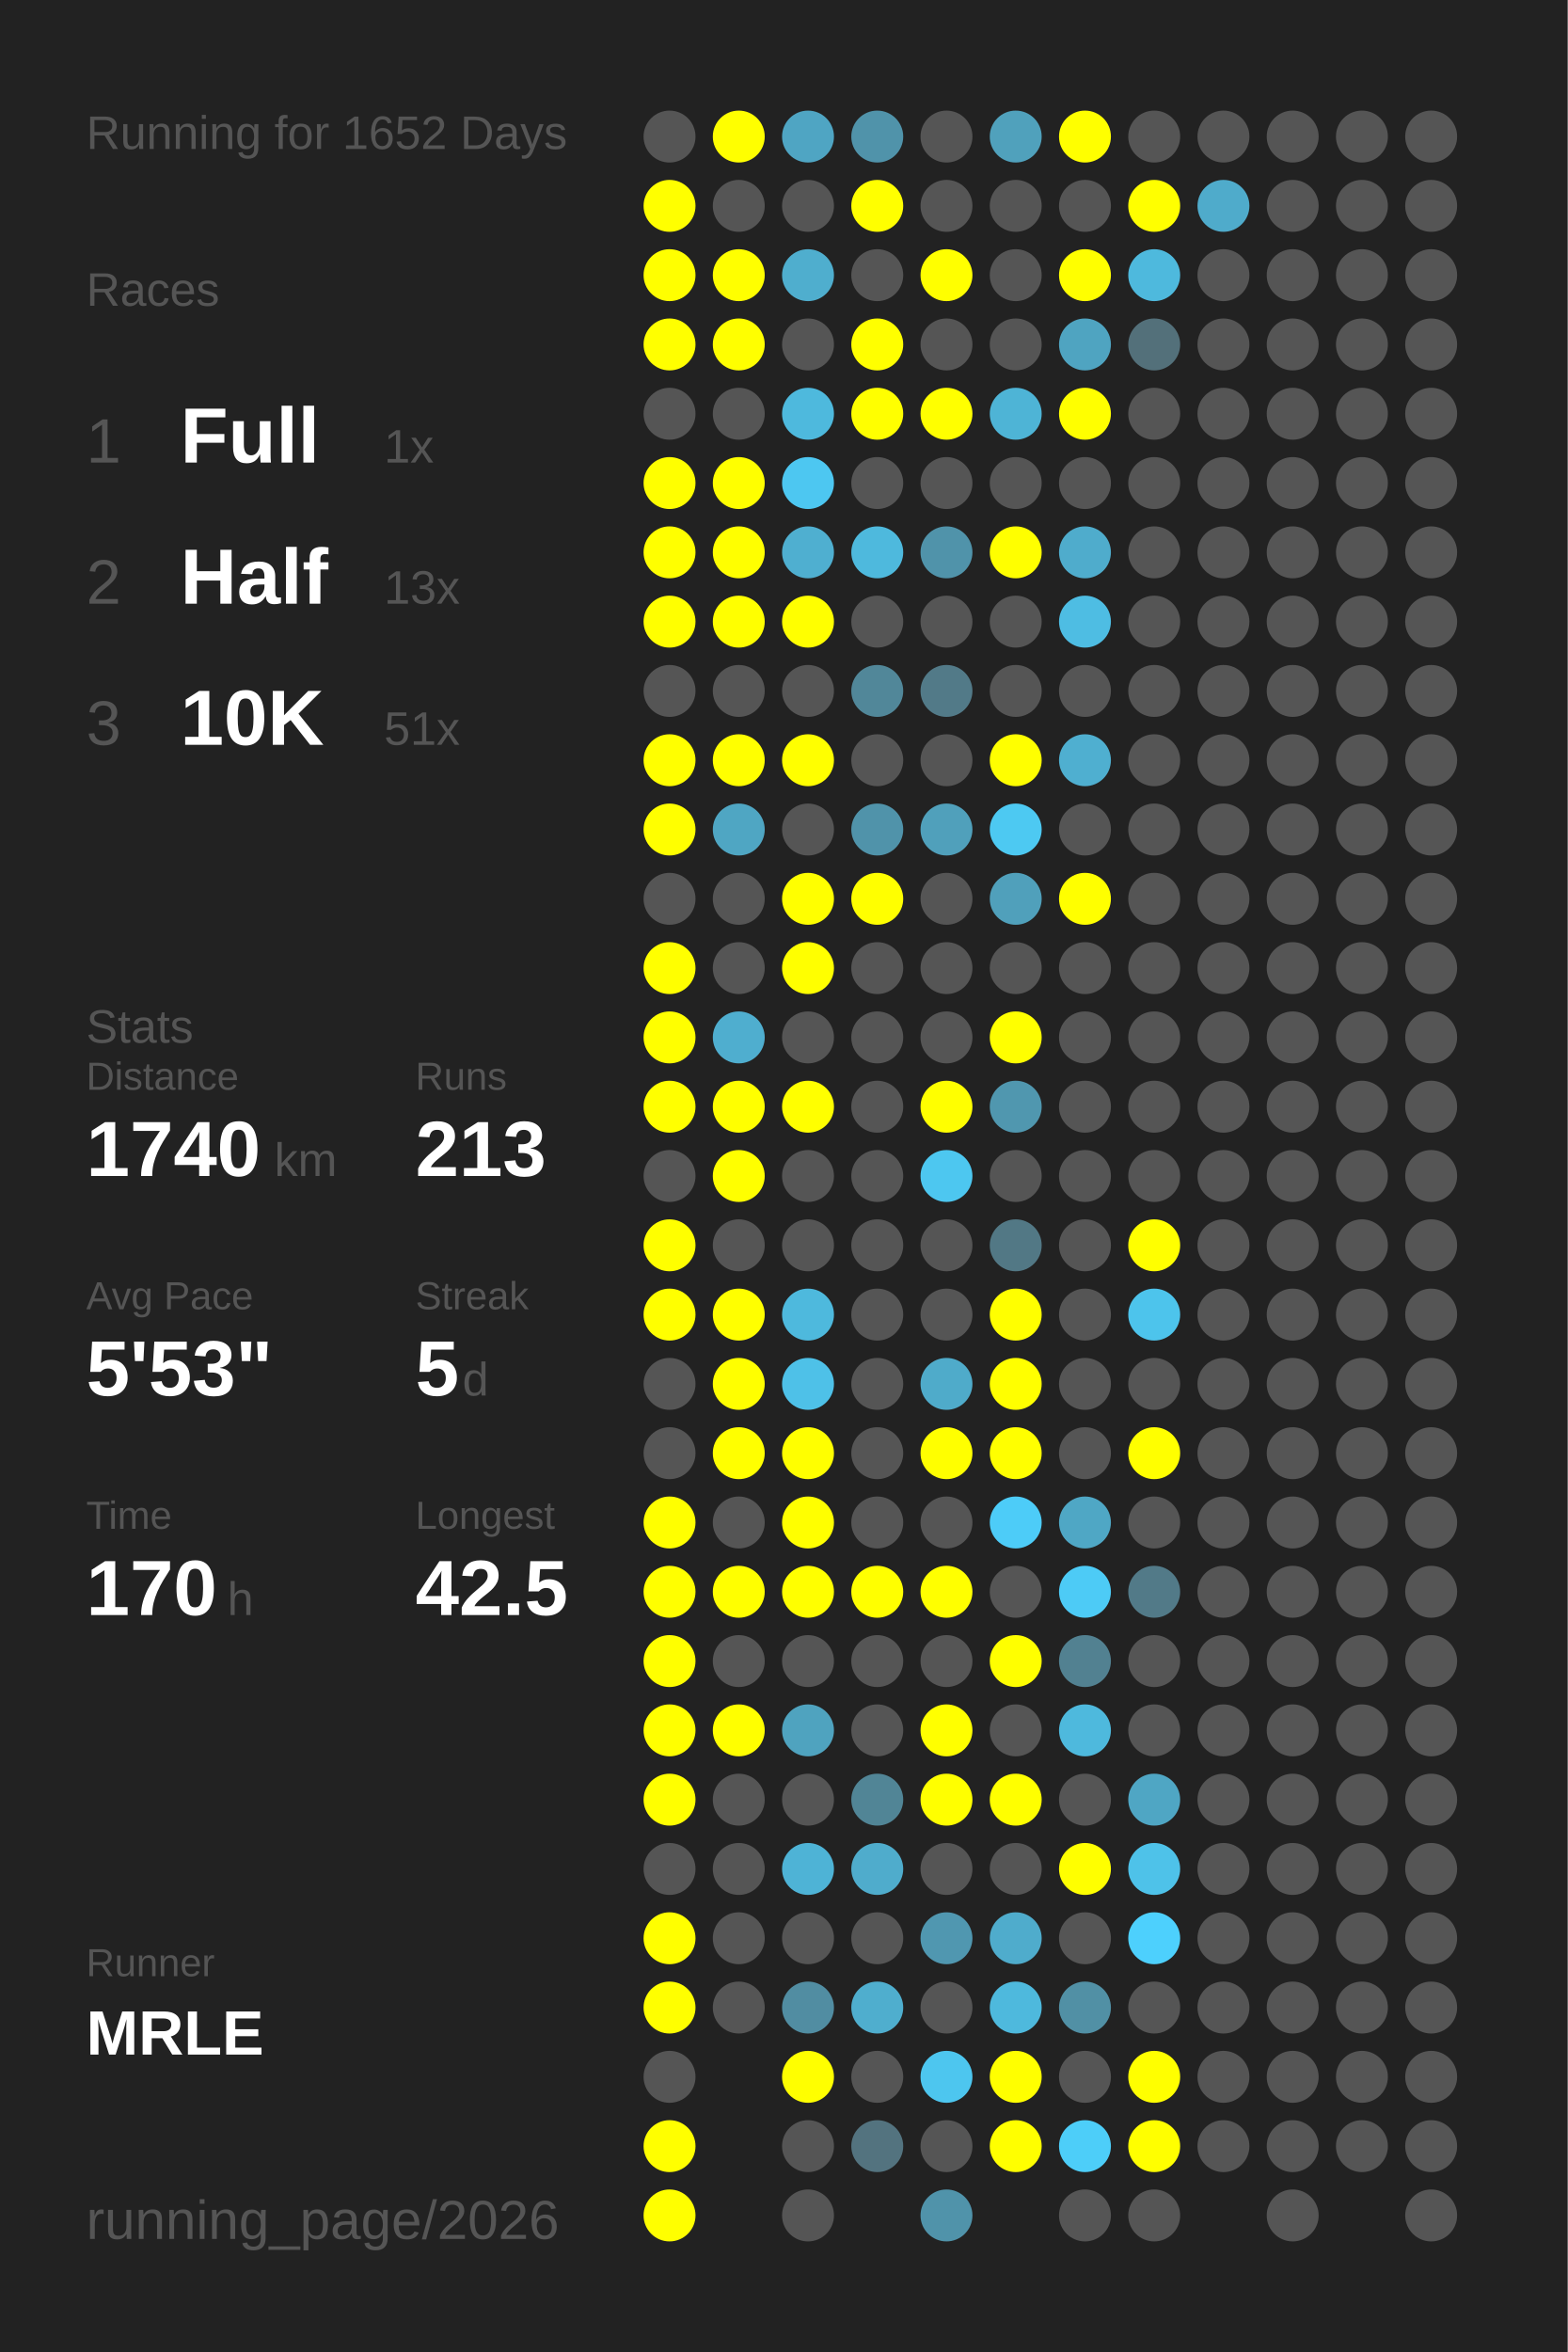
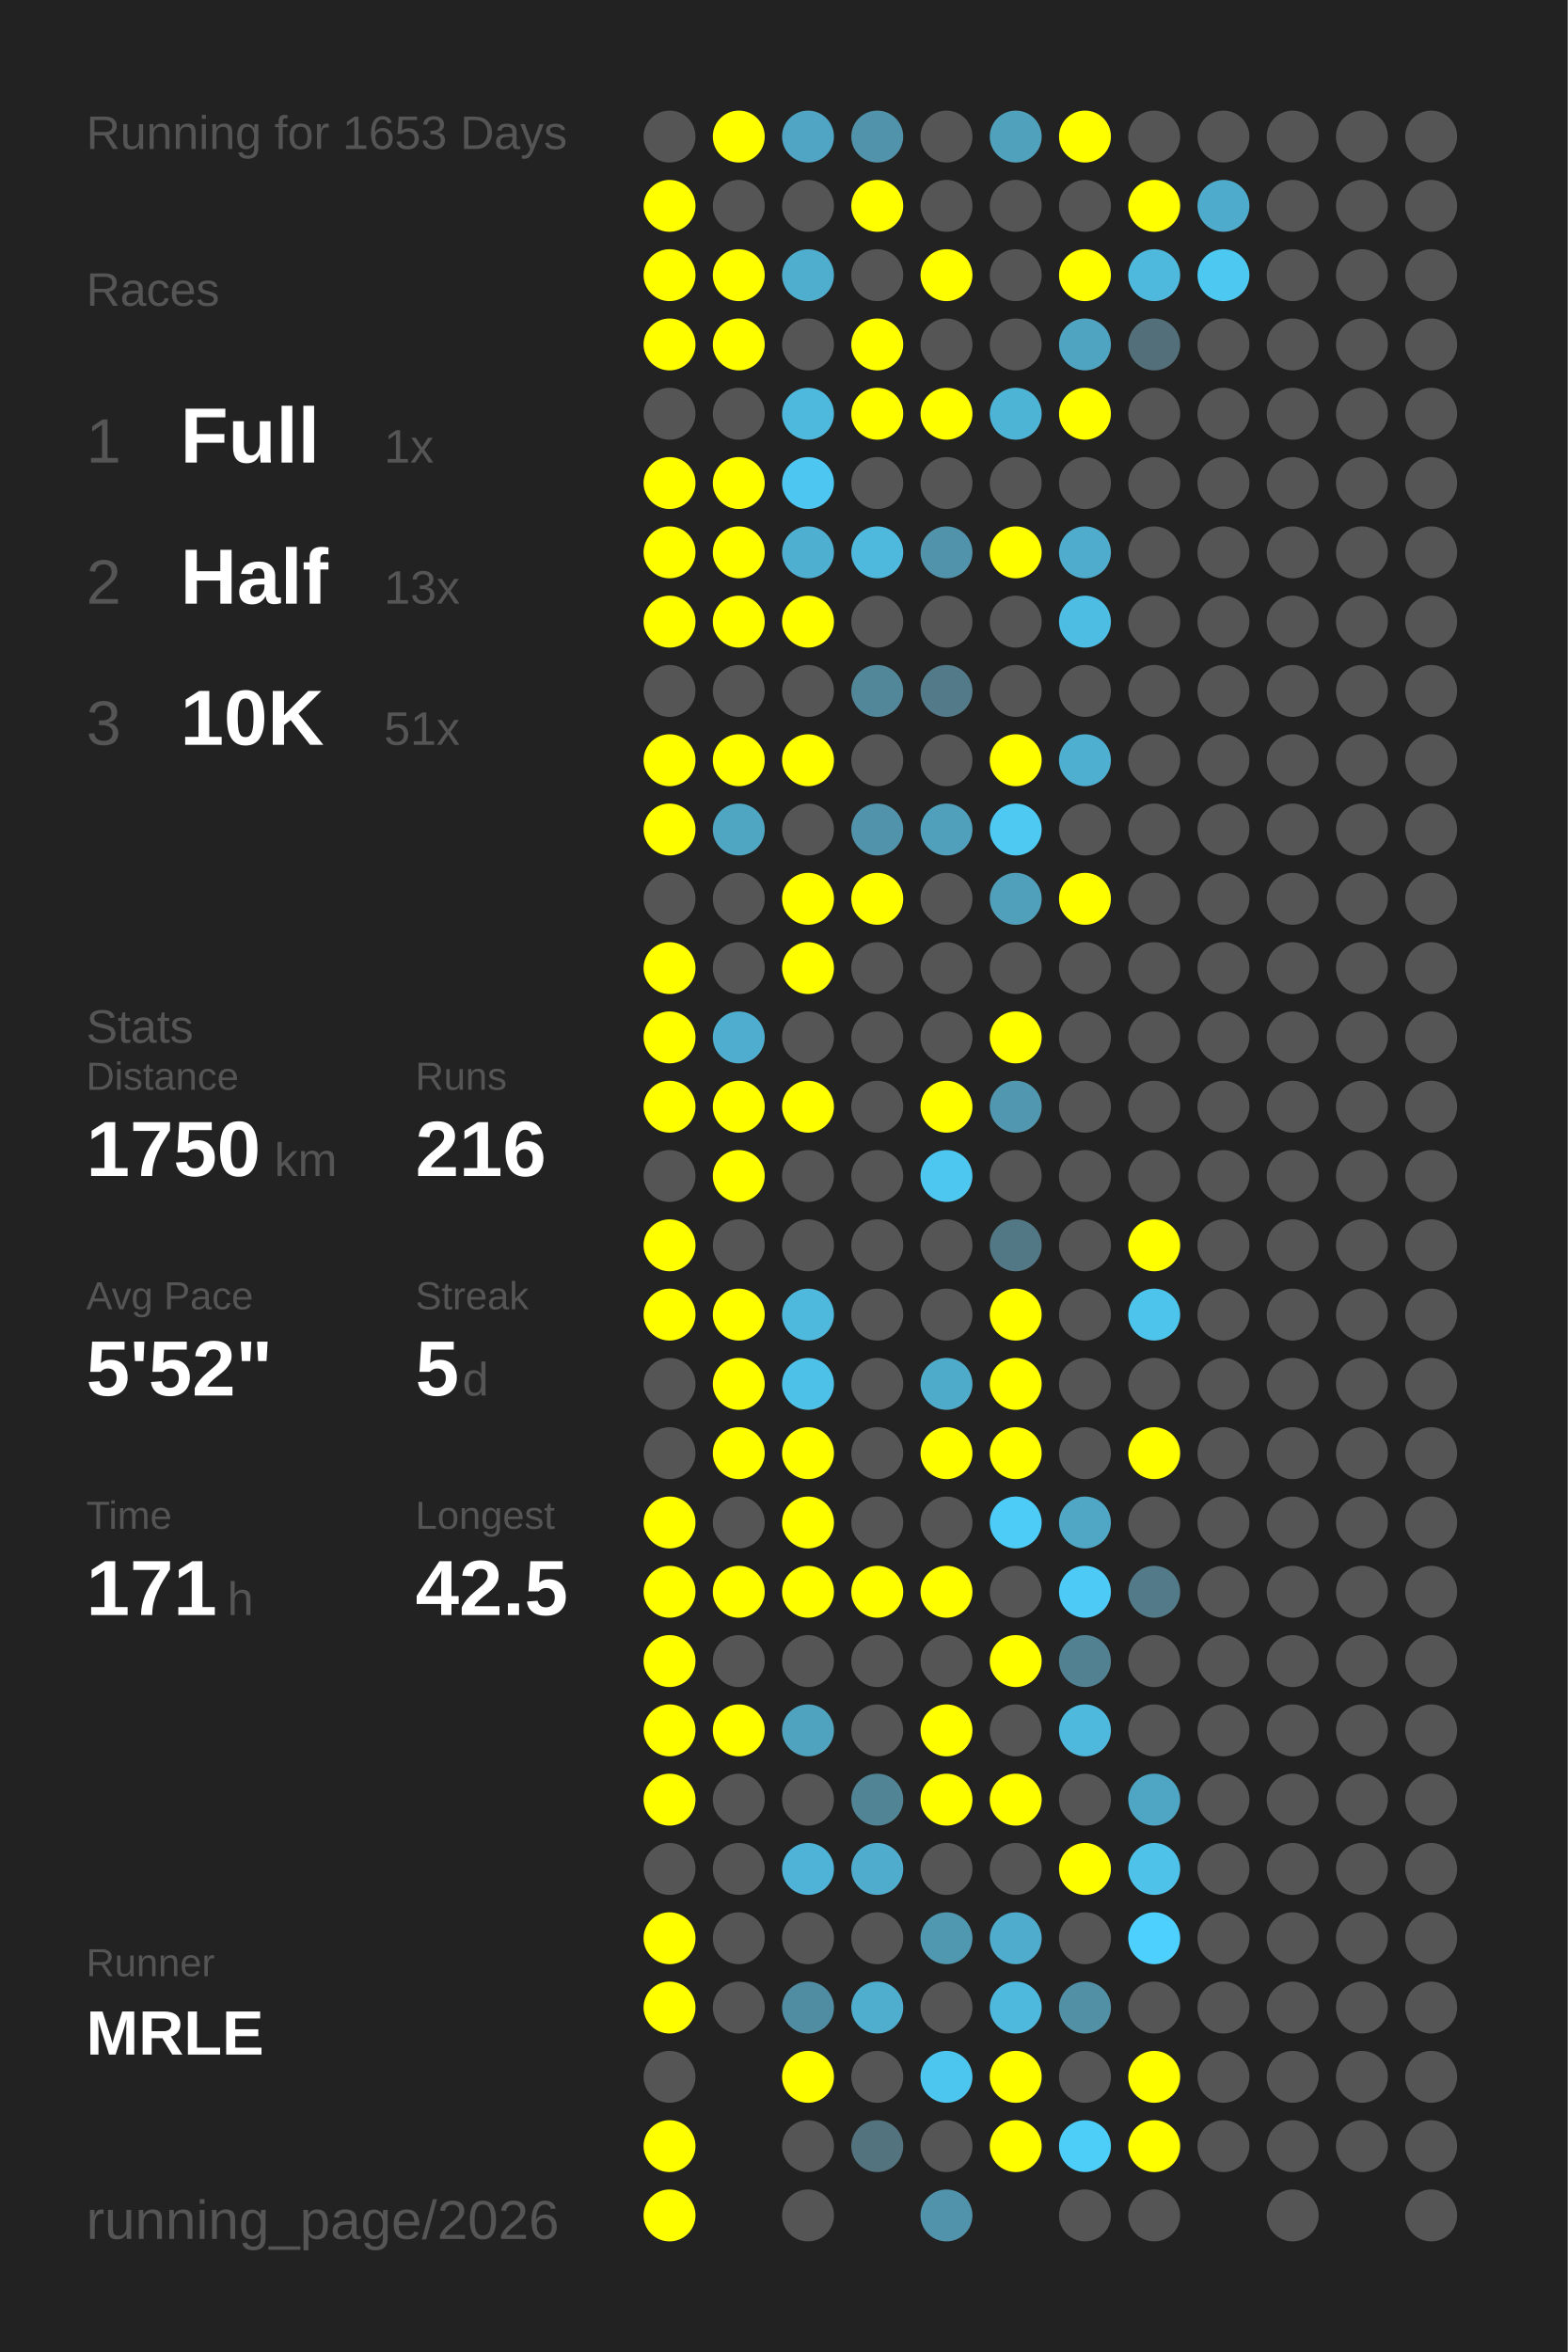
<svg xmlns="http://www.w3.org/2000/svg" baseProfile="full" height="300mm" version="1.1" viewBox="0,0,200,300" width="200mm">
  <defs />
  <rect fill="#222222" height="300" width="200" x="0" y="0" />
-   <text fill="#555555" style="font-size:6px; font-family:Arial;" x="11" y="19">Running for 1652 Days</text>
+   <text fill="#555555" style="font-size:6px; font-family:Arial;" x="11" y="19">Running for 1653 Days</text>
  <text fill="#555555" style="font-size:6px; font-family:Arial;" x="11" y="39">Races</text>
  <text fill="#555555" style="font-size:8px; font-family:Arial;" x="11" y="59">1</text>
  <text fill="#FFFFFF" style="font-size:10px; font-family:Arial; font-weight:bold;" x="23" y="59">Full</text>
  <text fill="#555555" style="font-size:6px; font-family:Arial;" x="49" y="59">1x</text>
  <text fill="#555555" style="font-size:8px; font-family:Arial;" x="11" y="77">2</text>
  <text fill="#FFFFFF" style="font-size:10px; font-family:Arial; font-weight:bold;" x="23" y="77">Half</text>
  <text fill="#555555" style="font-size:6px; font-family:Arial;" x="49" y="77">13x</text>
  <text fill="#555555" style="font-size:8px; font-family:Arial;" x="11" y="95">3</text>
  <text fill="#FFFFFF" style="font-size:10px; font-family:Arial; font-weight:bold;" x="23" y="95">10K</text>
  <text fill="#555555" style="font-size:6px; font-family:Arial;" x="49" y="95">51x</text>
  <text fill="#555555" style="font-size:6px; font-family:Arial;" x="11" y="133">Stats</text>
  <text fill="#555555" style="font-size:5px; font-family:Arial;" x="11" y="139">Distance</text>
-   <text fill="#FFFFFF" style="font-size:10px; font-family:Arial; font-weight:bold;" x="11" y="150">1740</text>
+   <text fill="#FFFFFF" style="font-size:10px; font-family:Arial; font-weight:bold;" x="11" y="150">1750</text>
  <text fill="#555555" style="font-size:6px; font-family:Arial;" x="35" y="150">km</text>
  <text fill="#555555" style="font-size:5px; font-family:Arial;" x="53" y="139">Runs</text>
-   <text fill="#FFFFFF" style="font-size:10px; font-family:Arial; font-weight:bold;" x="53" y="150">213</text>
+   <text fill="#FFFFFF" style="font-size:10px; font-family:Arial; font-weight:bold;" x="53" y="150">216</text>
  <text fill="#555555" style="font-size:5px; font-family:Arial;" x="11" y="167">Avg Pace</text>
-   <text fill="#FFFFFF" style="font-size:10px; font-family:Arial; font-weight:bold;" x="11" y="178">5'53"</text>
+   <text fill="#FFFFFF" style="font-size:10px; font-family:Arial; font-weight:bold;" x="11" y="178">5'52"</text>
  <text fill="#555555" style="font-size:5px; font-family:Arial;" x="53" y="167">Streak</text>
  <text fill="#FFFFFF" style="font-size:10px; font-family:Arial; font-weight:bold;" x="53" y="178">5</text>
  <text fill="#555555" style="font-size:6px; font-family:Arial;" x="59" y="178">d</text>
  <text fill="#555555" style="font-size:5px; font-family:Arial;" x="11" y="195">Time</text>
-   <text fill="#FFFFFF" style="font-size:10px; font-family:Arial; font-weight:bold;" x="11" y="206">170</text>
+   <text fill="#FFFFFF" style="font-size:10px; font-family:Arial; font-weight:bold;" x="11" y="206">171</text>
  <text fill="#555555" style="font-size:6px; font-family:Arial;" x="29" y="206">h</text>
  <text fill="#555555" style="font-size:5px; font-family:Arial;" x="53" y="195">Longest</text>
  <text fill="#FFFFFF" style="font-size:10px; font-family:Arial; font-weight:bold;" x="53" y="206">42.5</text>
  <text fill="#555555" style="font-size:5px; font-family:Arial;" x="11" y="252.065">Runner</text>
  <text fill="#FFFFFF" style="font-size:8px; font-family:Arial; font-weight:bold;" x="11" y="262.065">MRLE</text>
  <text fill="#555555" style="font-size:7px; font-family:Arial;" x="11" y="285.581">running_page/2026</text>
  <circle cx="85.417" cy="17.419" fill="#555555" r="3.312" />
  <circle cx="85.417" cy="26.258" fill="#FFFF00" r="3.312" />
  <circle cx="85.417" cy="35.097" fill="#FFFF00" r="3.312" />
  <circle cx="85.417" cy="43.935" fill="#FFFF00" r="3.312" />
  <circle cx="85.417" cy="52.774" fill="#555555" r="3.312" />
  <circle cx="85.417" cy="61.613" fill="#FFFF00" r="3.312" />
  <circle cx="85.417" cy="70.452" fill="#FFFF00" r="3.312" />
  <circle cx="85.417" cy="79.29" fill="#FFFF00" r="3.312" />
  <circle cx="85.417" cy="88.129" fill="#555555" r="3.312" />
  <circle cx="85.417" cy="96.968" fill="#FFFF00" r="3.312" />
  <circle cx="85.417" cy="105.806" fill="#FFFF00" r="3.312" />
  <circle cx="85.417" cy="114.645" fill="#555555" r="3.312" />
  <circle cx="85.417" cy="123.484" fill="#FFFF00" r="3.312" />
  <circle cx="85.417" cy="132.323" fill="#FFFF00" r="3.312" />
  <circle cx="85.417" cy="141.161" fill="#FFFF00" r="3.312" />
  <circle cx="85.417" cy="150" fill="#555555" r="3.312" />
  <circle cx="85.417" cy="158.839" fill="#FFFF00" r="3.312" />
  <circle cx="85.417" cy="167.677" fill="#FFFF00" r="3.312" />
  <circle cx="85.417" cy="176.516" fill="#555555" r="3.312" />
  <circle cx="85.417" cy="185.355" fill="#555555" r="3.312" />
  <circle cx="85.417" cy="194.194" fill="#FFFF00" r="3.312" />
  <circle cx="85.417" cy="203.032" fill="#FFFF00" r="3.312" />
  <circle cx="85.417" cy="211.871" fill="#FFFF00" r="3.312" />
  <circle cx="85.417" cy="220.71" fill="#FFFF00" r="3.312" />
  <circle cx="85.417" cy="229.548" fill="#FFFF00" r="3.312" />
  <circle cx="85.417" cy="238.387" fill="#555555" r="3.312" />
  <circle cx="85.417" cy="247.226" fill="#FFFF00" r="3.312" />
  <circle cx="85.417" cy="256.065" fill="#FFFF00" r="3.312" />
  <circle cx="85.417" cy="264.903" fill="#555555" r="3.312" />
  <circle cx="85.417" cy="273.742" fill="#FFFF00" r="3.312" />
  <circle cx="85.417" cy="282.581" fill="#FFFF00" r="3.312" />
  <circle cx="94.25" cy="17.419" fill="#FFFF00" r="3.312" />
  <circle cx="94.25" cy="26.258" fill="#555555" r="3.312" />
  <circle cx="94.25" cy="35.097" fill="#FFFF00" r="3.312" />
  <circle cx="94.25" cy="43.935" fill="#FFFF00" r="3.312" />
  <circle cx="94.25" cy="52.774" fill="#555555" r="3.312" />
  <circle cx="94.25" cy="61.613" fill="#FFFF00" r="3.312" />
  <circle cx="94.25" cy="70.452" fill="#FFFF00" r="3.312" />
  <circle cx="94.25" cy="79.29" fill="#FFFF00" r="3.312" />
  <circle cx="94.25" cy="88.129" fill="#555555" r="3.312" />
  <circle cx="94.25" cy="96.968" fill="#FFFF00" r="3.312" />
  <circle cx="94.25" cy="105.806" fill="#4fa6c3" r="3.312" />
  <circle cx="94.25" cy="114.645" fill="#555555" r="3.312" />
  <circle cx="94.25" cy="123.484" fill="#555555" r="3.312" />
  <circle cx="94.25" cy="132.323" fill="#4faecf" r="3.312" />
  <circle cx="94.25" cy="141.161" fill="#FFFF00" r="3.312" />
  <circle cx="94.25" cy="150" fill="#FFFF00" r="3.312" />
  <circle cx="94.25" cy="158.839" fill="#555555" r="3.312" />
  <circle cx="94.25" cy="167.677" fill="#FFFF00" r="3.312" />
  <circle cx="94.25" cy="176.516" fill="#FFFF00" r="3.312" />
  <circle cx="94.25" cy="185.355" fill="#FFFF00" r="3.312" />
  <circle cx="94.25" cy="194.194" fill="#555555" r="3.312" />
  <circle cx="94.25" cy="203.032" fill="#FFFF00" r="3.312" />
  <circle cx="94.25" cy="211.871" fill="#555555" r="3.312" />
  <circle cx="94.25" cy="220.71" fill="#FFFF00" r="3.312" />
  <circle cx="94.25" cy="229.548" fill="#555555" r="3.312" />
  <circle cx="94.25" cy="238.387" fill="#555555" r="3.312" />
  <circle cx="94.25" cy="247.226" fill="#555555" r="3.312" />
  <circle cx="94.25" cy="256.065" fill="#555555" r="3.312" />
  <circle cx="103.083" cy="17.419" fill="#4fa5c3" r="3.312" />
  <circle cx="103.083" cy="26.258" fill="#555555" r="3.312" />
  <circle cx="103.083" cy="35.097" fill="#4faece" r="3.312" />
  <circle cx="103.083" cy="43.935" fill="#555555" r="3.312" />
  <circle cx="103.083" cy="52.774" fill="#4eb9dd" r="3.312" />
  <circle cx="103.083" cy="61.613" fill="#4dc7f1" r="3.312" />
  <circle cx="103.083" cy="70.452" fill="#4fafd0" r="3.312" />
  <circle cx="103.083" cy="79.29" fill="#FFFF00" r="3.312" />
  <circle cx="103.083" cy="88.129" fill="#555555" r="3.312" />
  <circle cx="103.083" cy="96.968" fill="#FFFF00" r="3.312" />
  <circle cx="103.083" cy="105.806" fill="#555555" r="3.312" />
  <circle cx="103.083" cy="114.645" fill="#FFFF00" r="3.312" />
  <circle cx="103.083" cy="123.484" fill="#FFFF00" r="3.312" />
  <circle cx="103.083" cy="132.323" fill="#555555" r="3.312" />
  <circle cx="103.083" cy="141.161" fill="#FFFF00" r="3.312" />
  <circle cx="103.083" cy="150" fill="#555555" r="3.312" />
  <circle cx="103.083" cy="158.839" fill="#555555" r="3.312" />
  <circle cx="103.083" cy="167.677" fill="#4eb9dd" r="3.312" />
  <circle cx="103.083" cy="176.516" fill="#4ec1e8" r="3.312" />
  <circle cx="103.083" cy="185.355" fill="#FFFF00" r="3.312" />
  <circle cx="103.083" cy="194.194" fill="#FFFF00" r="3.312" />
  <circle cx="103.083" cy="203.032" fill="#FFFF00" r="3.312" />
  <circle cx="103.083" cy="211.871" fill="#555555" r="3.312" />
  <circle cx="103.083" cy="220.71" fill="#4fa3bf" r="3.312" />
  <circle cx="103.083" cy="229.548" fill="#555555" r="3.312" />
  <circle cx="103.083" cy="238.387" fill="#4eb3d6" r="3.312" />
  <circle cx="103.083" cy="247.226" fill="#555555" r="3.312" />
  <circle cx="103.083" cy="256.065" fill="#518da2" r="3.312" />
  <circle cx="103.083" cy="264.903" fill="#FFFF00" r="3.312" />
  <circle cx="103.083" cy="273.742" fill="#555555" r="3.312" />
  <circle cx="103.083" cy="282.581" fill="#555555" r="3.312" />
  <circle cx="111.917" cy="17.419" fill="#5093aa" r="3.312" />
  <circle cx="111.917" cy="26.258" fill="#FFFF00" r="3.312" />
  <circle cx="111.917" cy="35.097" fill="#555555" r="3.312" />
  <circle cx="111.917" cy="43.935" fill="#FFFF00" r="3.312" />
  <circle cx="111.917" cy="52.774" fill="#FFFF00" r="3.312" />
  <circle cx="111.917" cy="61.613" fill="#555555" r="3.312" />
  <circle cx="111.917" cy="70.452" fill="#4eb9dd" r="3.312" />
  <circle cx="111.917" cy="79.29" fill="#555555" r="3.312" />
  <circle cx="111.917" cy="88.129" fill="#518799" r="3.312" />
  <circle cx="111.917" cy="96.968" fill="#555555" r="3.312" />
  <circle cx="111.917" cy="105.806" fill="#5093aa" r="3.312" />
  <circle cx="111.917" cy="114.645" fill="#FFFF00" r="3.312" />
  <circle cx="111.917" cy="123.484" fill="#555555" r="3.312" />
  <circle cx="111.917" cy="132.323" fill="#555555" r="3.312" />
  <circle cx="111.917" cy="141.161" fill="#555555" r="3.312" />
  <circle cx="111.917" cy="150" fill="#555555" r="3.312" />
  <circle cx="111.917" cy="158.839" fill="#555555" r="3.312" />
  <circle cx="111.917" cy="167.677" fill="#555555" r="3.312" />
  <circle cx="111.917" cy="176.516" fill="#555555" r="3.312" />
  <circle cx="111.917" cy="185.355" fill="#555555" r="3.312" />
  <circle cx="111.917" cy="194.194" fill="#555555" r="3.312" />
  <circle cx="111.917" cy="203.032" fill="#FFFF00" r="3.312" />
  <circle cx="111.917" cy="211.871" fill="#555555" r="3.312" />
  <circle cx="111.917" cy="220.71" fill="#555555" r="3.312" />
  <circle cx="111.917" cy="229.548" fill="#518596" r="3.312" />
  <circle cx="111.917" cy="238.387" fill="#4faccc" r="3.312" />
  <circle cx="111.917" cy="247.226" fill="#555555" r="3.312" />
  <circle cx="111.917" cy="256.065" fill="#4faece" r="3.312" />
  <circle cx="111.917" cy="264.903" fill="#555555" r="3.312" />
  <circle cx="111.917" cy="273.742" fill="#53737f" r="3.312" />
  <circle cx="120.75" cy="17.419" fill="#555555" r="3.312" />
  <circle cx="120.75" cy="26.258" fill="#555555" r="3.312" />
  <circle cx="120.75" cy="35.097" fill="#FFFF00" r="3.312" />
  <circle cx="120.75" cy="43.935" fill="#555555" r="3.312" />
  <circle cx="120.75" cy="52.774" fill="#FFFF00" r="3.312" />
  <circle cx="120.75" cy="61.613" fill="#555555" r="3.312" />
  <circle cx="120.75" cy="70.452" fill="#5093aa" r="3.312" />
  <circle cx="120.75" cy="79.29" fill="#555555" r="3.312" />
  <circle cx="120.75" cy="88.129" fill="#527a88" r="3.312" />
  <circle cx="120.75" cy="96.968" fill="#555555" r="3.312" />
  <circle cx="120.75" cy="105.806" fill="#50a0bb" r="3.312" />
  <circle cx="120.75" cy="114.645" fill="#555555" r="3.312" />
  <circle cx="120.75" cy="123.484" fill="#555555" r="3.312" />
  <circle cx="120.75" cy="132.323" fill="#555555" r="3.312" />
  <circle cx="120.75" cy="141.161" fill="#FFFF00" r="3.312" />
  <circle cx="120.75" cy="150" fill="#4dc7f0" r="3.312" />
  <circle cx="120.75" cy="158.839" fill="#555555" r="3.312" />
  <circle cx="120.75" cy="167.677" fill="#555555" r="3.312" />
  <circle cx="120.75" cy="176.516" fill="#4fabca" r="3.312" />
  <circle cx="120.75" cy="185.355" fill="#FFFF00" r="3.312" />
  <circle cx="120.75" cy="194.194" fill="#555555" r="3.312" />
  <circle cx="120.75" cy="203.032" fill="#FFFF00" r="3.312" />
  <circle cx="120.75" cy="211.871" fill="#555555" r="3.312" />
  <circle cx="120.75" cy="220.71" fill="#FFFF00" r="3.312" />
  <circle cx="120.75" cy="229.548" fill="#FFFF00" r="3.312" />
  <circle cx="120.75" cy="238.387" fill="#555555" r="3.312" />
  <circle cx="120.75" cy="247.226" fill="#5097b0" r="3.312" />
  <circle cx="120.75" cy="256.065" fill="#555555" r="3.312" />
  <circle cx="120.75" cy="264.903" fill="#4dc6ef" r="3.312" />
  <circle cx="120.75" cy="273.742" fill="#555555" r="3.312" />
  <circle cx="120.75" cy="282.581" fill="#5093aa" r="3.312" />
  <circle cx="129.583" cy="17.419" fill="#50a1bc" r="3.312" />
  <circle cx="129.583" cy="26.258" fill="#555555" r="3.312" />
  <circle cx="129.583" cy="35.097" fill="#555555" r="3.312" />
  <circle cx="129.583" cy="43.935" fill="#555555" r="3.312" />
  <circle cx="129.583" cy="52.774" fill="#4eb4d6" r="3.312" />
  <circle cx="129.583" cy="61.613" fill="#555555" r="3.312" />
  <circle cx="129.583" cy="70.452" fill="#FFFF00" r="3.312" />
  <circle cx="129.583" cy="79.29" fill="#555555" r="3.312" />
  <circle cx="129.583" cy="88.129" fill="#555555" r="3.312" />
  <circle cx="129.583" cy="96.968" fill="#FFFF00" r="3.312" />
  <circle cx="129.583" cy="105.806" fill="#4dc9f2" r="3.312" />
  <circle cx="129.583" cy="114.645" fill="#50a0bb" r="3.312" />
  <circle cx="129.583" cy="123.484" fill="#555555" r="3.312" />
  <circle cx="129.583" cy="132.323" fill="#FFFF00" r="3.312" />
  <circle cx="129.583" cy="141.161" fill="#5097af" r="3.312" />
  <circle cx="129.583" cy="150" fill="#555555" r="3.312" />
  <circle cx="129.583" cy="158.839" fill="#527885" r="3.312" />
  <circle cx="129.583" cy="167.677" fill="#FFFF00" r="3.312" />
  <circle cx="129.583" cy="176.516" fill="#FFFF00" r="3.312" />
  <circle cx="129.583" cy="185.355" fill="#FFFF00" r="3.312" />
  <circle cx="129.583" cy="194.194" fill="#4dccf8" r="3.312" />
  <circle cx="129.583" cy="203.032" fill="#555555" r="3.312" />
  <circle cx="129.583" cy="211.871" fill="#FFFF00" r="3.312" />
  <circle cx="129.583" cy="220.71" fill="#555555" r="3.312" />
  <circle cx="129.583" cy="229.548" fill="#FFFF00" r="3.312" />
  <circle cx="129.583" cy="238.387" fill="#555555" r="3.312" />
  <circle cx="129.583" cy="247.226" fill="#4faccc" r="3.312" />
  <circle cx="129.583" cy="256.065" fill="#4eb9dd" r="3.312" />
  <circle cx="129.583" cy="264.903" fill="#FFFF00" r="3.312" />
  <circle cx="129.583" cy="273.742" fill="#FFFF00" r="3.312" />
  <circle cx="138.417" cy="17.419" fill="#FFFF00" r="3.312" />
  <circle cx="138.417" cy="26.258" fill="#555555" r="3.312" />
  <circle cx="138.417" cy="35.097" fill="#FFFF00" r="3.312" />
  <circle cx="138.417" cy="43.935" fill="#4fa4c1" r="3.312" />
  <circle cx="138.417" cy="52.774" fill="#FFFF00" r="3.312" />
  <circle cx="138.417" cy="61.613" fill="#555555" r="3.312" />
  <circle cx="138.417" cy="70.452" fill="#4faccc" r="3.312" />
  <circle cx="138.417" cy="79.29" fill="#4ebde3" r="3.312" />
  <circle cx="138.417" cy="88.129" fill="#555555" r="3.312" />
  <circle cx="138.417" cy="96.968" fill="#4fafd0" r="3.312" />
  <circle cx="138.417" cy="105.806" fill="#555555" r="3.312" />
  <circle cx="138.417" cy="114.645" fill="#FFFF00" r="3.312" />
  <circle cx="138.417" cy="123.484" fill="#555555" r="3.312" />
  <circle cx="138.417" cy="132.323" fill="#555555" r="3.312" />
  <circle cx="138.417" cy="141.161" fill="#555555" r="3.312" />
  <circle cx="138.417" cy="150" fill="#555555" r="3.312" />
  <circle cx="138.417" cy="158.839" fill="#555555" r="3.312" />
  <circle cx="138.417" cy="167.677" fill="#555555" r="3.312" />
  <circle cx="138.417" cy="176.516" fill="#555555" r="3.312" />
  <circle cx="138.417" cy="185.355" fill="#555555" r="3.312" />
  <circle cx="138.417" cy="194.194" fill="#4fa7c5" r="3.312" />
  <circle cx="138.417" cy="203.032" fill="#4dcbf6" r="3.312" />
  <circle cx="138.417" cy="211.871" fill="#528191" r="3.312" />
  <circle cx="138.417" cy="220.71" fill="#4eb9dd" r="3.312" />
  <circle cx="138.417" cy="229.548" fill="#555555" r="3.312" />
  <circle cx="138.417" cy="238.387" fill="#FFFF00" r="3.312" />
  <circle cx="138.417" cy="247.226" fill="#555555" r="3.312" />
  <circle cx="138.417" cy="256.065" fill="#5190a5" r="3.312" />
  <circle cx="138.417" cy="264.903" fill="#555555" r="3.312" />
  <circle cx="138.417" cy="273.742" fill="#4dcef9" r="3.312" />
  <circle cx="138.417" cy="282.581" fill="#555555" r="3.312" />
  <circle cx="147.25" cy="17.419" fill="#555555" r="3.312" />
  <circle cx="147.25" cy="26.258" fill="#FFFF00" r="3.312" />
  <circle cx="147.25" cy="35.097" fill="#4eb9dd" r="3.312" />
  <circle cx="147.25" cy="43.935" fill="#53707a" r="3.312" />
  <circle cx="147.25" cy="52.774" fill="#555555" r="3.312" />
  <circle cx="147.25" cy="61.613" fill="#555555" r="3.312" />
  <circle cx="147.25" cy="70.452" fill="#555555" r="3.312" />
  <circle cx="147.25" cy="79.29" fill="#555555" r="3.312" />
  <circle cx="147.25" cy="88.129" fill="#555555" r="3.312" />
  <circle cx="147.25" cy="96.968" fill="#555555" r="3.312" />
  <circle cx="147.25" cy="105.806" fill="#555555" r="3.312" />
  <circle cx="147.25" cy="114.645" fill="#555555" r="3.312" />
  <circle cx="147.25" cy="123.484" fill="#555555" r="3.312" />
  <circle cx="147.25" cy="132.323" fill="#555555" r="3.312" />
  <circle cx="147.25" cy="141.161" fill="#555555" r="3.312" />
  <circle cx="147.25" cy="150" fill="#555555" r="3.312" />
  <circle cx="147.25" cy="158.839" fill="#FFFF00" r="3.312" />
  <circle cx="147.25" cy="167.677" fill="#4dc4ec" r="3.312" />
  <circle cx="147.25" cy="176.516" fill="#555555" r="3.312" />
  <circle cx="147.25" cy="185.355" fill="#FFFF00" r="3.312" />
  <circle cx="147.25" cy="194.194" fill="#555555" r="3.312" />
  <circle cx="147.25" cy="203.032" fill="#527a88" r="3.312" />
  <circle cx="147.25" cy="211.871" fill="#555555" r="3.312" />
  <circle cx="147.25" cy="220.71" fill="#555555" r="3.312" />
  <circle cx="147.25" cy="229.548" fill="#4fa6c4" r="3.312" />
  <circle cx="147.25" cy="238.387" fill="#4ec2e9" r="3.312" />
  <circle cx="147.25" cy="247.226" fill="#4dd0fd" r="3.312" />
  <circle cx="147.25" cy="256.065" fill="#555555" r="3.312" />
  <circle cx="147.25" cy="264.903" fill="#FFFF00" r="3.312" />
  <circle cx="147.25" cy="273.742" fill="#FFFF00" r="3.312" />
  <circle cx="147.25" cy="282.581" fill="#555555" r="3.312" />
  <circle cx="156.083" cy="17.419" fill="#555555" r="3.312" />
  <circle cx="156.083" cy="26.258" fill="#4fabcb" r="3.312" />
-   <circle cx="156.083" cy="35.097" fill="#555555" r="3.312" />
+   <circle cx="156.083" cy="35.097" fill="#4dc8f1" r="3.312" />
  <circle cx="156.083" cy="43.935" fill="#555555" r="3.312" />
  <circle cx="156.083" cy="52.774" fill="#555555" r="3.312" />
  <circle cx="156.083" cy="61.613" fill="#555555" r="3.312" />
  <circle cx="156.083" cy="70.452" fill="#555555" r="3.312" />
  <circle cx="156.083" cy="79.29" fill="#555555" r="3.312" />
  <circle cx="156.083" cy="88.129" fill="#555555" r="3.312" />
  <circle cx="156.083" cy="96.968" fill="#555555" r="3.312" />
  <circle cx="156.083" cy="105.806" fill="#555555" r="3.312" />
  <circle cx="156.083" cy="114.645" fill="#555555" r="3.312" />
  <circle cx="156.083" cy="123.484" fill="#555555" r="3.312" />
  <circle cx="156.083" cy="132.323" fill="#555555" r="3.312" />
  <circle cx="156.083" cy="141.161" fill="#555555" r="3.312" />
  <circle cx="156.083" cy="150" fill="#555555" r="3.312" />
  <circle cx="156.083" cy="158.839" fill="#555555" r="3.312" />
  <circle cx="156.083" cy="167.677" fill="#555555" r="3.312" />
  <circle cx="156.083" cy="176.516" fill="#555555" r="3.312" />
  <circle cx="156.083" cy="185.355" fill="#555555" r="3.312" />
  <circle cx="156.083" cy="194.194" fill="#555555" r="3.312" />
  <circle cx="156.083" cy="203.032" fill="#555555" r="3.312" />
  <circle cx="156.083" cy="211.871" fill="#555555" r="3.312" />
  <circle cx="156.083" cy="220.71" fill="#555555" r="3.312" />
  <circle cx="156.083" cy="229.548" fill="#555555" r="3.312" />
  <circle cx="156.083" cy="238.387" fill="#555555" r="3.312" />
  <circle cx="156.083" cy="247.226" fill="#555555" r="3.312" />
  <circle cx="156.083" cy="256.065" fill="#555555" r="3.312" />
  <circle cx="156.083" cy="264.903" fill="#555555" r="3.312" />
  <circle cx="156.083" cy="273.742" fill="#555555" r="3.312" />
  <circle cx="164.917" cy="17.419" fill="#555555" r="3.312" />
  <circle cx="164.917" cy="26.258" fill="#555555" r="3.312" />
  <circle cx="164.917" cy="35.097" fill="#555555" r="3.312" />
  <circle cx="164.917" cy="43.935" fill="#555555" r="3.312" />
  <circle cx="164.917" cy="52.774" fill="#555555" r="3.312" />
  <circle cx="164.917" cy="61.613" fill="#555555" r="3.312" />
  <circle cx="164.917" cy="70.452" fill="#555555" r="3.312" />
  <circle cx="164.917" cy="79.29" fill="#555555" r="3.312" />
  <circle cx="164.917" cy="88.129" fill="#555555" r="3.312" />
  <circle cx="164.917" cy="96.968" fill="#555555" r="3.312" />
  <circle cx="164.917" cy="105.806" fill="#555555" r="3.312" />
  <circle cx="164.917" cy="114.645" fill="#555555" r="3.312" />
  <circle cx="164.917" cy="123.484" fill="#555555" r="3.312" />
  <circle cx="164.917" cy="132.323" fill="#555555" r="3.312" />
  <circle cx="164.917" cy="141.161" fill="#555555" r="3.312" />
  <circle cx="164.917" cy="150" fill="#555555" r="3.312" />
  <circle cx="164.917" cy="158.839" fill="#555555" r="3.312" />
  <circle cx="164.917" cy="167.677" fill="#555555" r="3.312" />
  <circle cx="164.917" cy="176.516" fill="#555555" r="3.312" />
  <circle cx="164.917" cy="185.355" fill="#555555" r="3.312" />
  <circle cx="164.917" cy="194.194" fill="#555555" r="3.312" />
  <circle cx="164.917" cy="203.032" fill="#555555" r="3.312" />
  <circle cx="164.917" cy="211.871" fill="#555555" r="3.312" />
  <circle cx="164.917" cy="220.71" fill="#555555" r="3.312" />
  <circle cx="164.917" cy="229.548" fill="#555555" r="3.312" />
  <circle cx="164.917" cy="238.387" fill="#555555" r="3.312" />
  <circle cx="164.917" cy="247.226" fill="#555555" r="3.312" />
  <circle cx="164.917" cy="256.065" fill="#555555" r="3.312" />
  <circle cx="164.917" cy="264.903" fill="#555555" r="3.312" />
  <circle cx="164.917" cy="273.742" fill="#555555" r="3.312" />
  <circle cx="164.917" cy="282.581" fill="#555555" r="3.312" />
  <circle cx="173.75" cy="17.419" fill="#555555" r="3.312" />
  <circle cx="173.75" cy="26.258" fill="#555555" r="3.312" />
  <circle cx="173.75" cy="35.097" fill="#555555" r="3.312" />
  <circle cx="173.75" cy="43.935" fill="#555555" r="3.312" />
  <circle cx="173.75" cy="52.774" fill="#555555" r="3.312" />
  <circle cx="173.75" cy="61.613" fill="#555555" r="3.312" />
  <circle cx="173.75" cy="70.452" fill="#555555" r="3.312" />
  <circle cx="173.75" cy="79.29" fill="#555555" r="3.312" />
  <circle cx="173.75" cy="88.129" fill="#555555" r="3.312" />
  <circle cx="173.75" cy="96.968" fill="#555555" r="3.312" />
  <circle cx="173.75" cy="105.806" fill="#555555" r="3.312" />
  <circle cx="173.75" cy="114.645" fill="#555555" r="3.312" />
  <circle cx="173.75" cy="123.484" fill="#555555" r="3.312" />
  <circle cx="173.75" cy="132.323" fill="#555555" r="3.312" />
  <circle cx="173.75" cy="141.161" fill="#555555" r="3.312" />
  <circle cx="173.75" cy="150" fill="#555555" r="3.312" />
  <circle cx="173.75" cy="158.839" fill="#555555" r="3.312" />
  <circle cx="173.75" cy="167.677" fill="#555555" r="3.312" />
  <circle cx="173.75" cy="176.516" fill="#555555" r="3.312" />
  <circle cx="173.75" cy="185.355" fill="#555555" r="3.312" />
  <circle cx="173.75" cy="194.194" fill="#555555" r="3.312" />
  <circle cx="173.75" cy="203.032" fill="#555555" r="3.312" />
  <circle cx="173.75" cy="211.871" fill="#555555" r="3.312" />
  <circle cx="173.75" cy="220.71" fill="#555555" r="3.312" />
  <circle cx="173.75" cy="229.548" fill="#555555" r="3.312" />
  <circle cx="173.75" cy="238.387" fill="#555555" r="3.312" />
  <circle cx="173.75" cy="247.226" fill="#555555" r="3.312" />
  <circle cx="173.75" cy="256.065" fill="#555555" r="3.312" />
  <circle cx="173.75" cy="264.903" fill="#555555" r="3.312" />
  <circle cx="173.75" cy="273.742" fill="#555555" r="3.312" />
  <circle cx="182.583" cy="17.419" fill="#555555" r="3.312" />
  <circle cx="182.583" cy="26.258" fill="#555555" r="3.312" />
  <circle cx="182.583" cy="35.097" fill="#555555" r="3.312" />
  <circle cx="182.583" cy="43.935" fill="#555555" r="3.312" />
  <circle cx="182.583" cy="52.774" fill="#555555" r="3.312" />
  <circle cx="182.583" cy="61.613" fill="#555555" r="3.312" />
  <circle cx="182.583" cy="70.452" fill="#555555" r="3.312" />
  <circle cx="182.583" cy="79.29" fill="#555555" r="3.312" />
  <circle cx="182.583" cy="88.129" fill="#555555" r="3.312" />
  <circle cx="182.583" cy="96.968" fill="#555555" r="3.312" />
  <circle cx="182.583" cy="105.806" fill="#555555" r="3.312" />
  <circle cx="182.583" cy="114.645" fill="#555555" r="3.312" />
  <circle cx="182.583" cy="123.484" fill="#555555" r="3.312" />
  <circle cx="182.583" cy="132.323" fill="#555555" r="3.312" />
  <circle cx="182.583" cy="141.161" fill="#555555" r="3.312" />
  <circle cx="182.583" cy="150" fill="#555555" r="3.312" />
  <circle cx="182.583" cy="158.839" fill="#555555" r="3.312" />
  <circle cx="182.583" cy="167.677" fill="#555555" r="3.312" />
  <circle cx="182.583" cy="176.516" fill="#555555" r="3.312" />
  <circle cx="182.583" cy="185.355" fill="#555555" r="3.312" />
  <circle cx="182.583" cy="194.194" fill="#555555" r="3.312" />
  <circle cx="182.583" cy="203.032" fill="#555555" r="3.312" />
  <circle cx="182.583" cy="211.871" fill="#555555" r="3.312" />
  <circle cx="182.583" cy="220.71" fill="#555555" r="3.312" />
  <circle cx="182.583" cy="229.548" fill="#555555" r="3.312" />
  <circle cx="182.583" cy="238.387" fill="#555555" r="3.312" />
  <circle cx="182.583" cy="247.226" fill="#555555" r="3.312" />
  <circle cx="182.583" cy="256.065" fill="#555555" r="3.312" />
  <circle cx="182.583" cy="264.903" fill="#555555" r="3.312" />
  <circle cx="182.583" cy="273.742" fill="#555555" r="3.312" />
  <circle cx="182.583" cy="282.581" fill="#555555" r="3.312" />
</svg>
